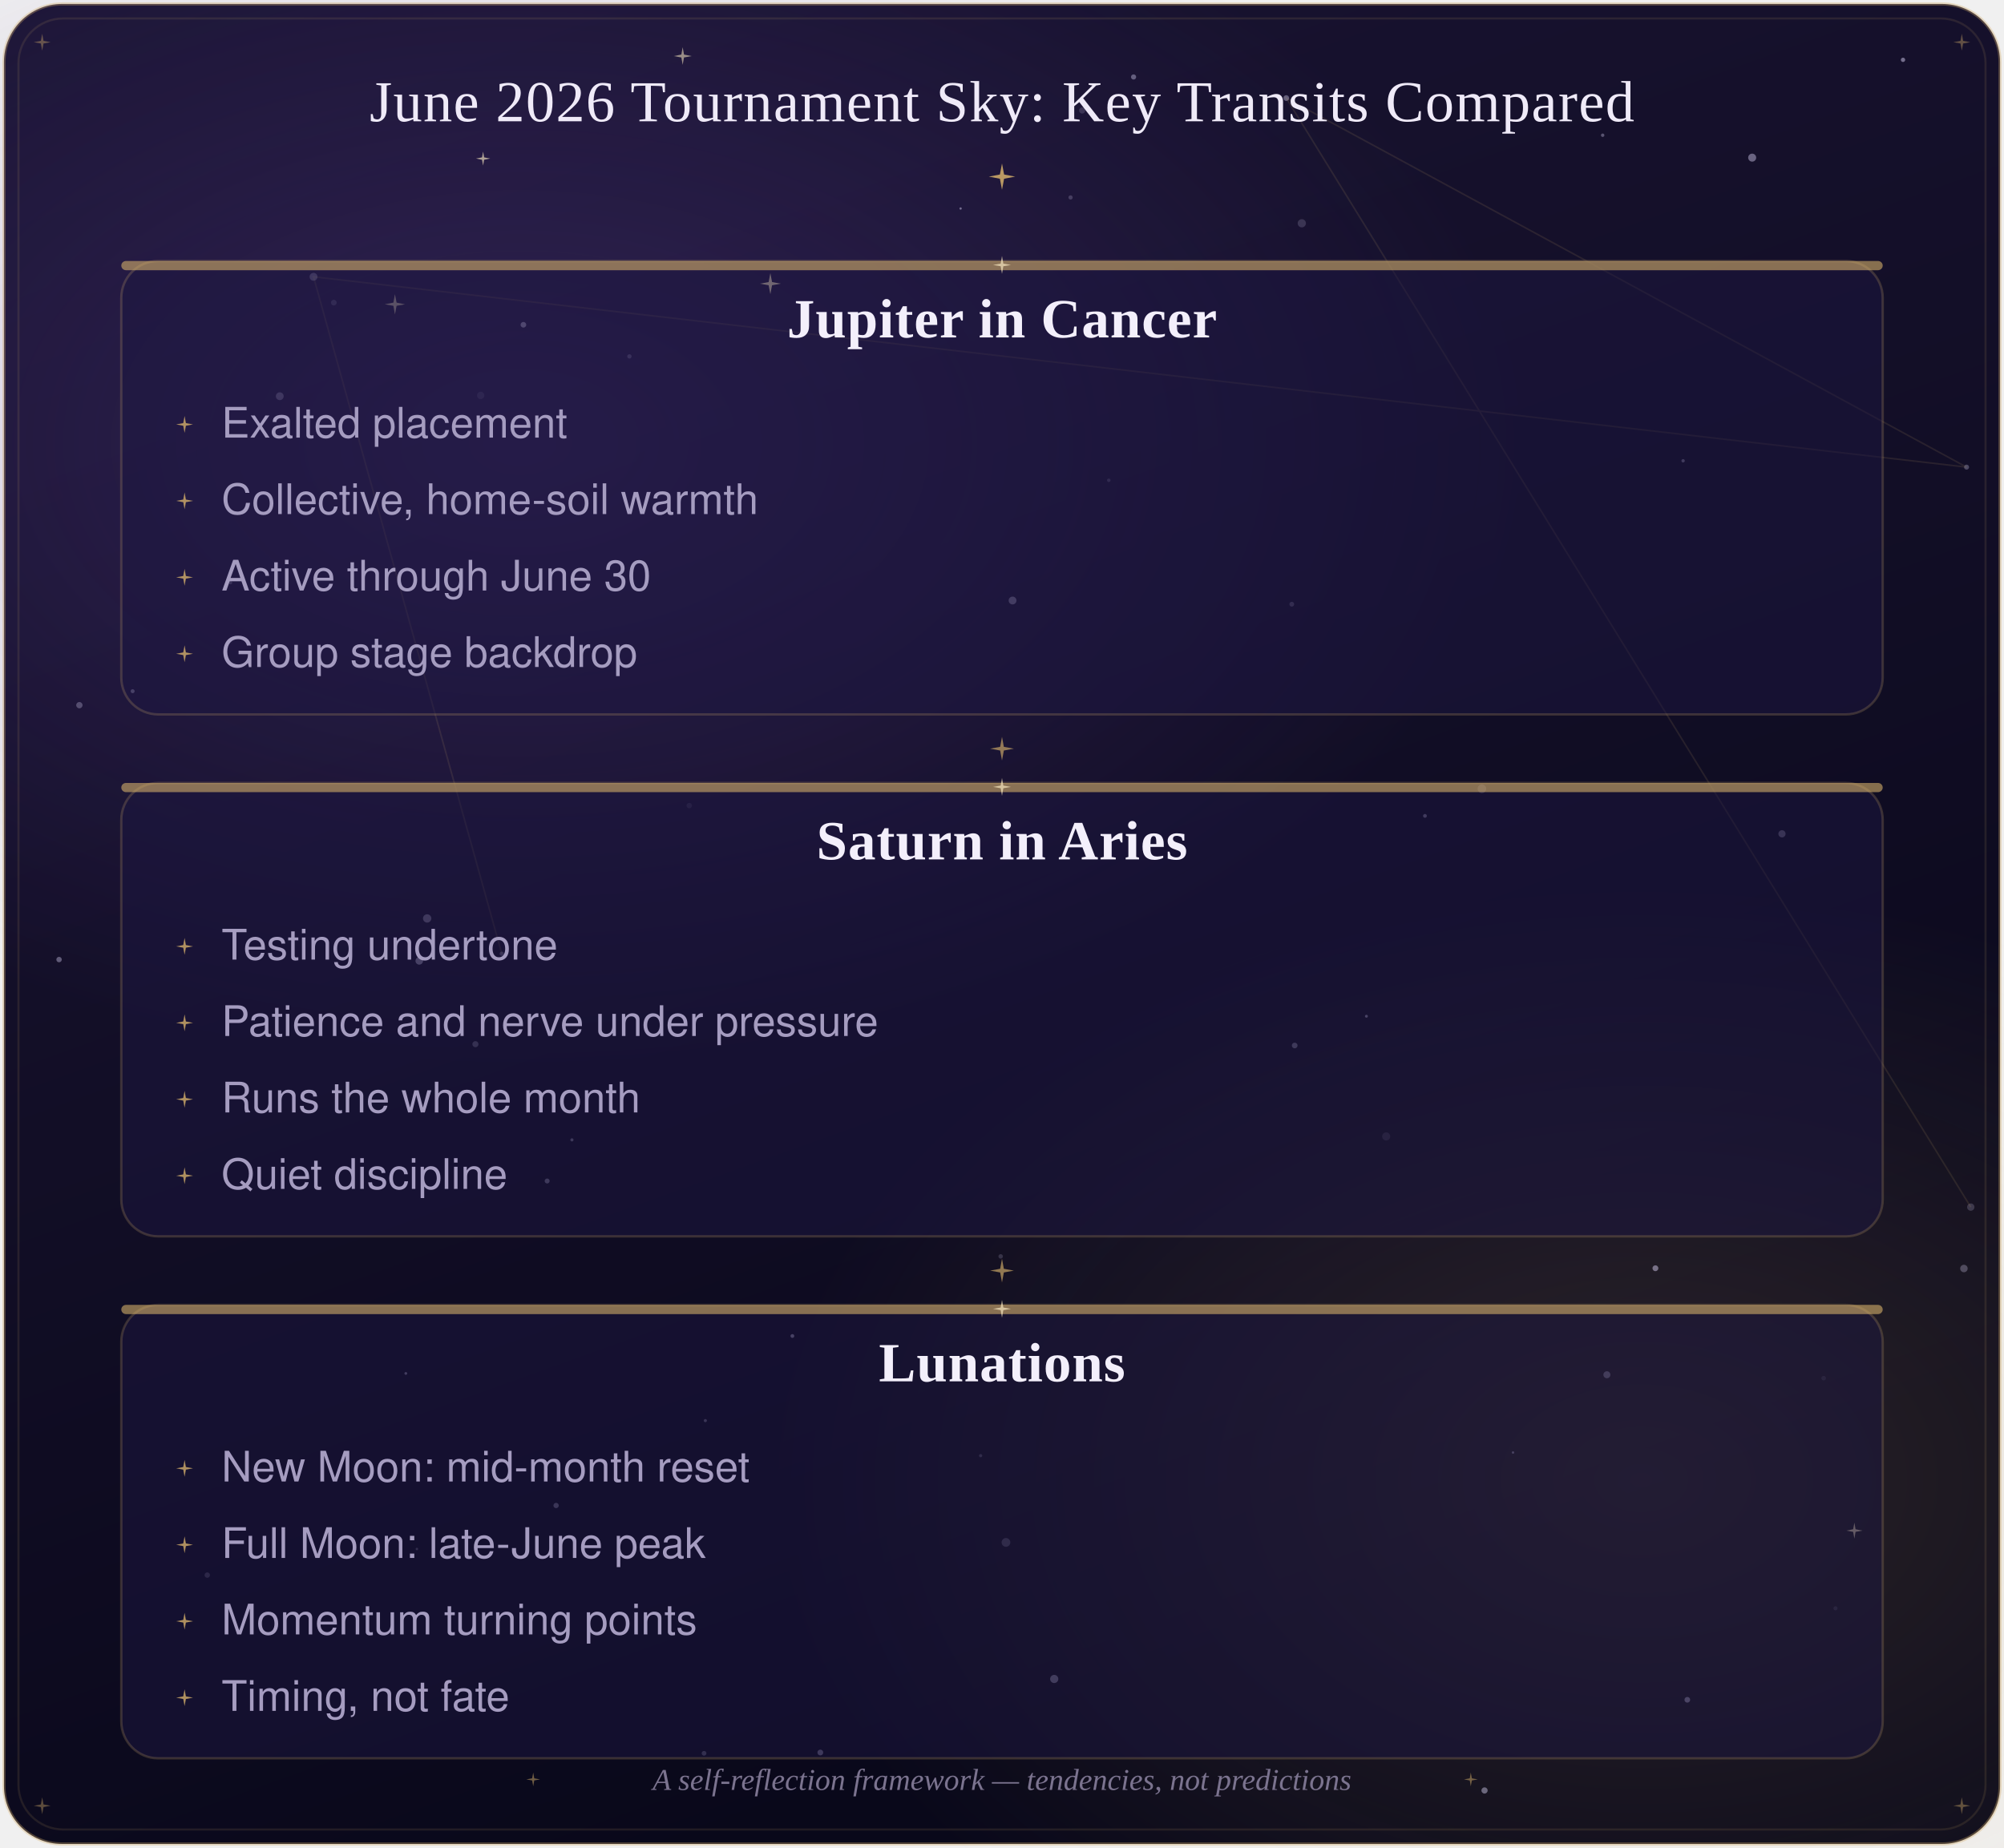
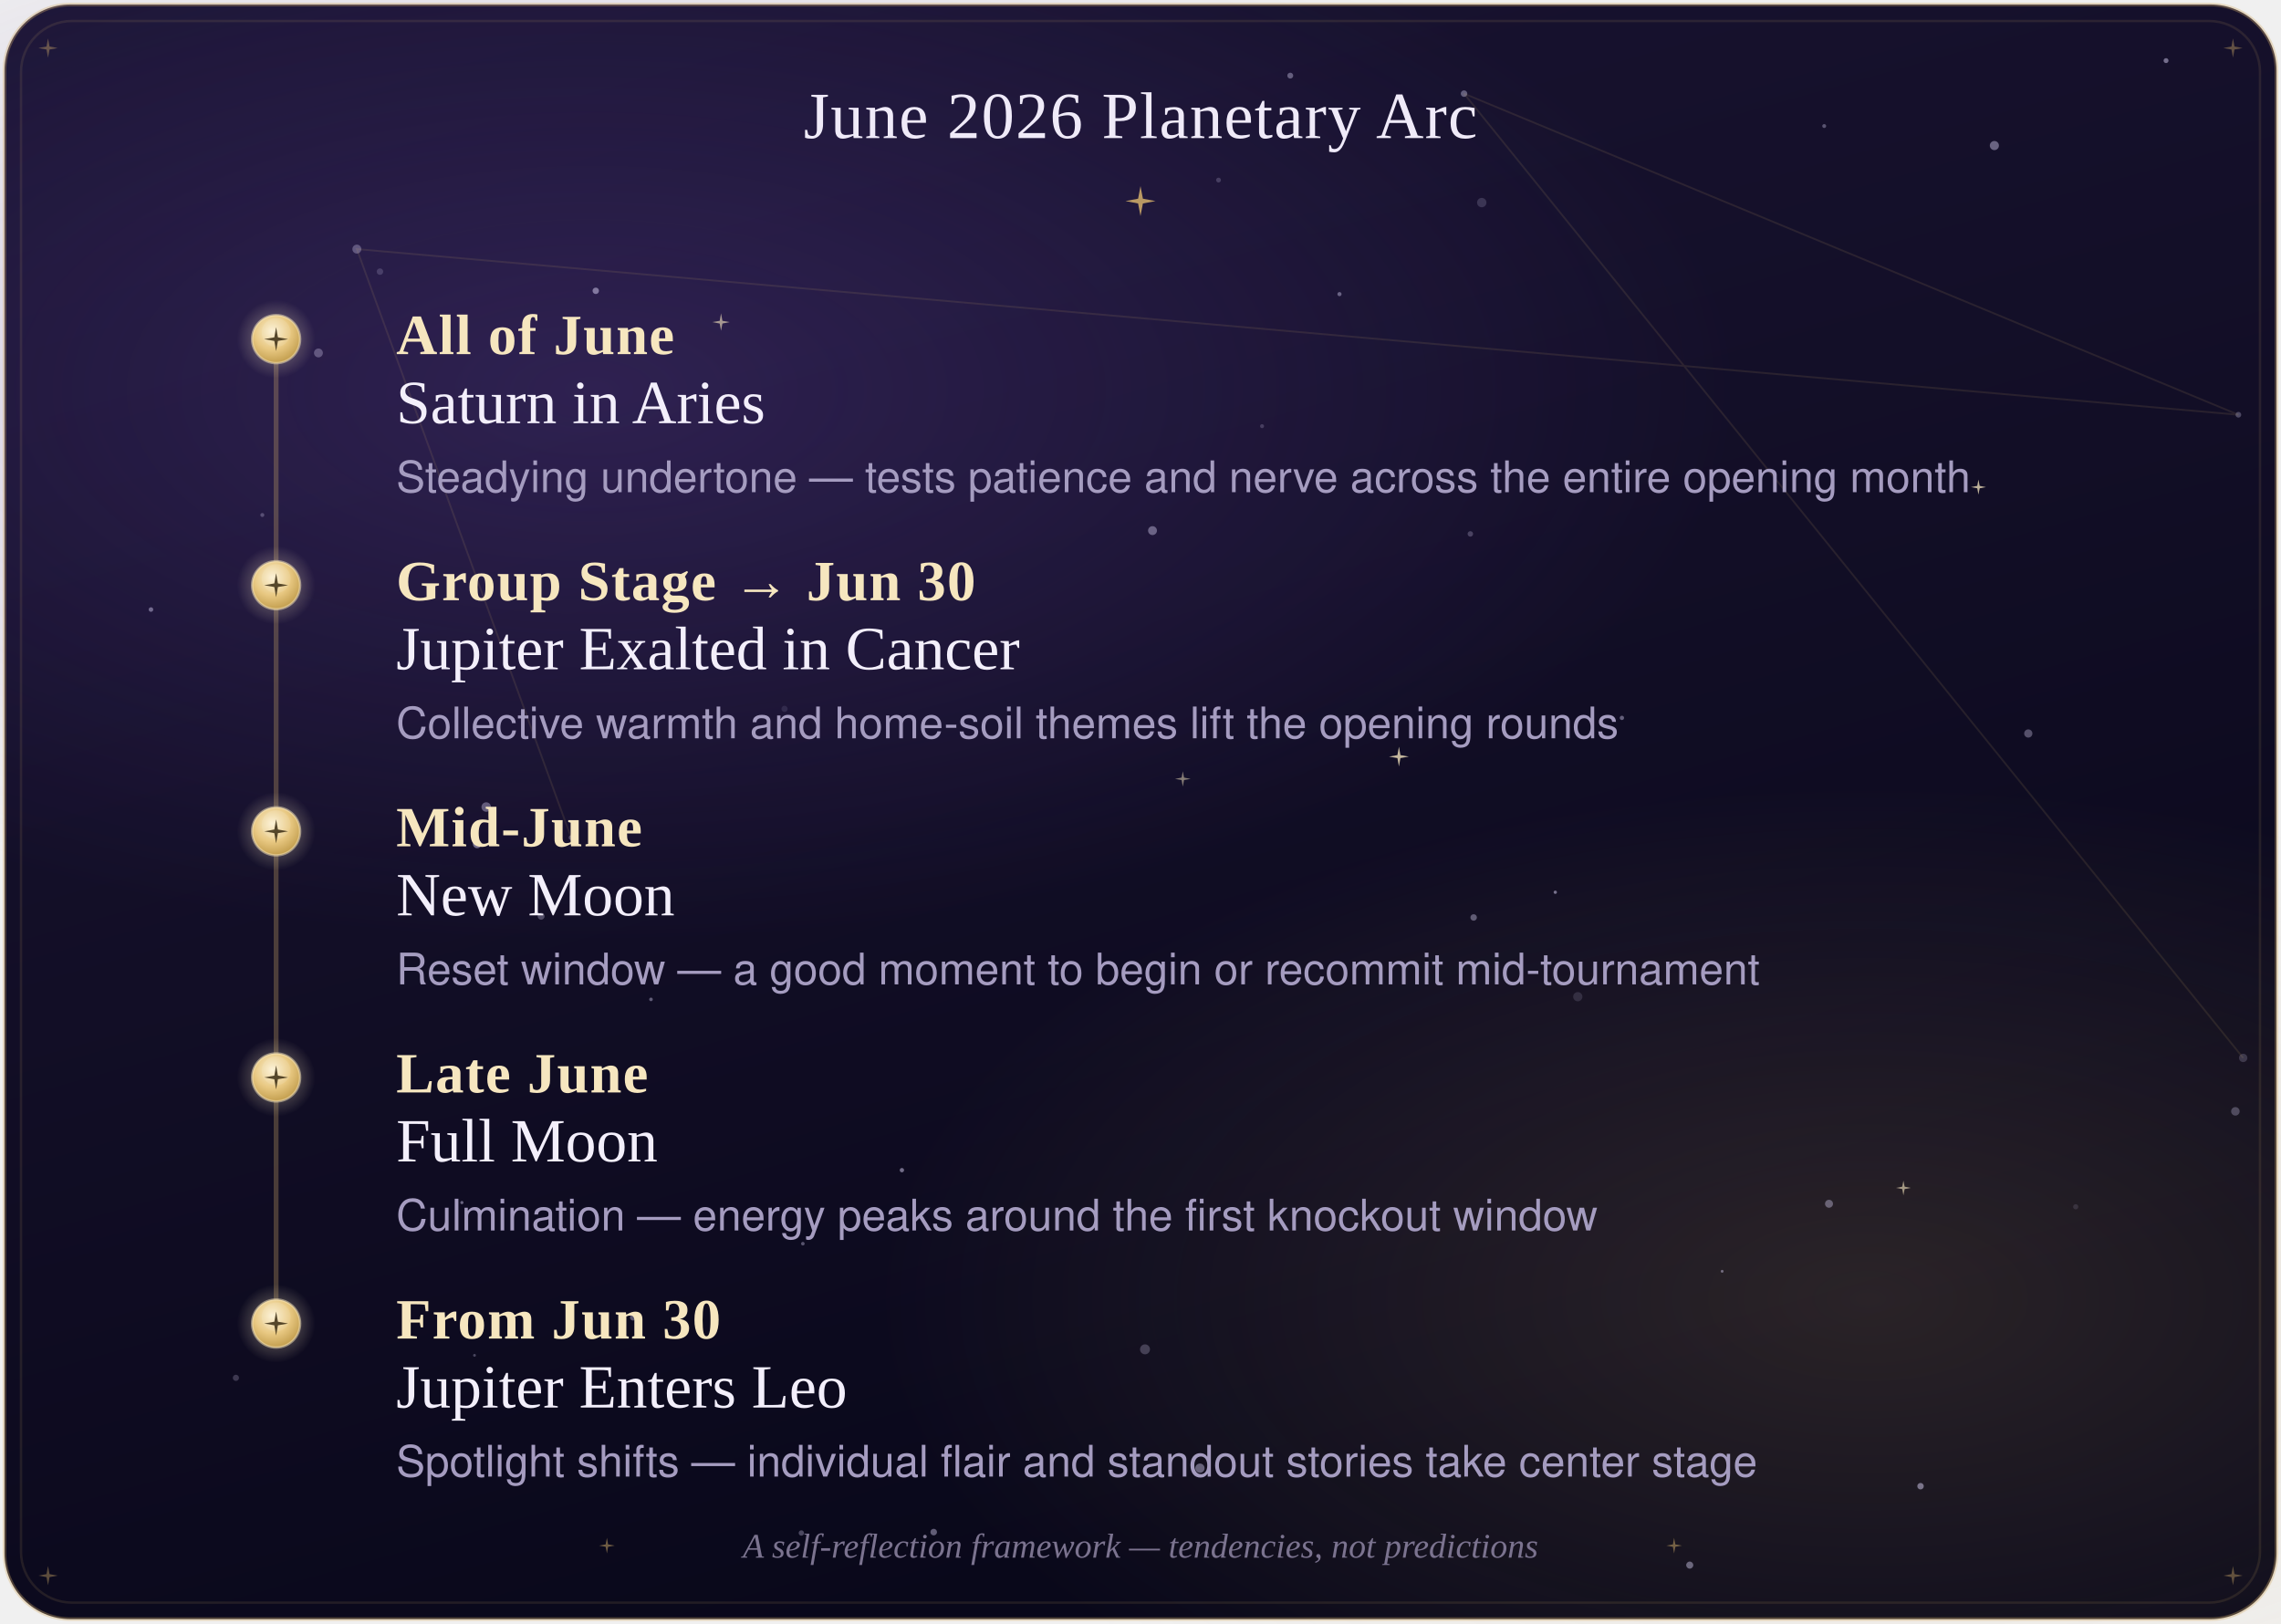
- <svg xmlns="http://www.w3.org/2000/svg" viewBox="0 0 760 701" role="img" aria-label="June 2026 Tournament Sky: Key Transits Compared">
+ <svg xmlns="http://www.w3.org/2000/svg" viewBox="0 0 760 541" role="img" aria-label="June 2026 Planetary Arc">
  <defs>
    <linearGradient id="worldcup2026juneastrology1en-panel" x1="0" y1="0" x2="0.4" y2="1">
      <stop offset="0" stop-color="#1a1433" />
      <stop offset="0.55" stop-color="#120e26" />
      <stop offset="1" stop-color="#09081a" />
    </linearGradient>
    <radialGradient id="worldcup2026juneastrology1en-foil" cx="0.42" cy="0.34" r="0.75">
      <stop offset="0" stop-color="#fbf0d2" />
      <stop offset="0.5" stop-color="#e8c882" />
      <stop offset="1" stop-color="#b8923f" />
    </radialGradient>
    <radialGradient id="worldcup2026juneastrology1en-glow" cx="0.5" cy="0.5" r="0.5">
      <stop offset="0" stop-color="#f6e6bf" />
      <stop offset="1" stop-color="#f6e6bf" stop-opacity="0" />
    </radialGradient>
    <radialGradient id="worldcup2026juneastrology1en-neb1" cx="0.5" cy="0.5" r="0.5">
      <stop offset="0" stop-color="#6f4bb0" stop-opacity="0.28" />
      <stop offset="1" stop-color="#6f4bb0" stop-opacity="0" />
    </radialGradient>
    <radialGradient id="worldcup2026juneastrology1en-neb2" cx="0.5" cy="0.5" r="0.5">
      <stop offset="0" stop-color="#d4af6a" stop-opacity="0.16" />
      <stop offset="1" stop-color="#d4af6a" stop-opacity="0" />
    </radialGradient>
    <linearGradient id="worldcup2026juneastrology1en-rule" x1="0" y1="0" x2="1" y2="0">
      <stop offset="0" stop-color="#d4af6a" stop-opacity="0" />
      <stop offset="0.5" stop-color="#d4af6a" stop-opacity="0.6" />
      <stop offset="1" stop-color="#d4af6a" stop-opacity="0" />
    </linearGradient>
  </defs>
-   <rect x="1.5" y="1.5" width="757" height="698" rx="22" fill="url(#worldcup2026juneastrology1en-panel)" />
-   <ellipse cx="198" cy="168" rx="380" ry="238" fill="url(#worldcup2026juneastrology1en-neb1)" />
-   <ellipse cx="623" cy="561" rx="334" ry="224" fill="url(#worldcup2026juneastrology1en-neb2)" />
-   <circle cx="691.6" cy="522.8" r="0.86" fill="#cfc8ea" opacity="0.14" />
-   <circle cx="747.4" cy="457.9" r="1.39" fill="#cfc8ea" opacity="0.21" />
-   <circle cx="487.8" cy="37.2" r="1.09" fill="#cfc8ea" opacity="0.41" />
-   <circle cx="745.8" cy="177.2" r="0.95" fill="#cfc8ea" opacity="0.31" />
-   <circle cx="406.0" cy="74.9" r="0.80" fill="#cfc8ea" opacity="0.23" />
-   <circle cx="198.5" cy="123.2" r="1.07" fill="#cfc8ea" opacity="0.53" />
-   <circle cx="420.5" cy="182.2" r="0.66" fill="#cfc8ea" opacity="0.23" />
-   <circle cx="267.0" cy="665.1" r="0.89" fill="#cfc8ea" opacity="0.33" />
-   <circle cx="216.9" cy="432.4" r="0.60" fill="#cfc8ea" opacity="0.42" />
-   <circle cx="493.7" cy="84.7" r="1.56" fill="#cfc8ea" opacity="0.19" />
-   <circle cx="491.0" cy="396.6" r="1.08" fill="#cfc8ea" opacity="0.41" />
-   <circle cx="446.3" cy="124.6" r="0.69" fill="#cfc8ea" opacity="0.43" />
-   <circle cx="540.4" cy="309.5" r="0.72" fill="#cfc8ea" opacity="0.44" />
-   <circle cx="563.0" cy="679.2" r="1.18" fill="#cfc8ea" opacity="0.46" />
-   <circle cx="180.3" cy="396.1" r="1.15" fill="#cfc8ea" opacity="0.32" />
-   <circle cx="50.3" cy="262.2" r="0.76" fill="#cfc8ea" opacity="0.47" />
-   <circle cx="384.0" cy="227.8" r="1.48" fill="#cfc8ea" opacity="0.43" />
-   <circle cx="300.5" cy="506.8" r="0.72" fill="#cfc8ea" opacity="0.52" />
-   <circle cx="162.0" cy="348.4" r="1.58" fill="#cfc8ea" opacity="0.40" />
-   <circle cx="126.6" cy="114.8" r="1.08" fill="#cfc8ea" opacity="0.20" />
-   <circle cx="118.9" cy="105.0" r="1.49" fill="#cfc8ea" opacity="0.34" />
-   <circle cx="525.7" cy="431.1" r="1.54" fill="#cfc8ea" opacity="0.15" />
-   <circle cx="261.4" cy="305.6" r="1.04" fill="#cfc8ea" opacity="0.12" />
-   <circle cx="87.4" cy="221.0" r="0.66" fill="#cfc8ea" opacity="0.30" />
-   <circle cx="159.0" cy="364.5" r="1.43" fill="#cfc8ea" opacity="0.50" />
-   <circle cx="573.8" cy="551.0" r="0.47" fill="#cfc8ea" opacity="0.46" />
-   <circle cx="639.9" cy="644.8" r="1.08" fill="#cfc8ea" opacity="0.52" />
-   <circle cx="190.3" cy="361.8" r="0.82" fill="#cfc8ea" opacity="0.33" />
-   <circle cx="664.5" cy="59.8" r="1.52" fill="#cfc8ea" opacity="0.45" />
-   <circle cx="609.4" cy="521.5" r="1.33" fill="#cfc8ea" opacity="0.40" />
-   <circle cx="744.8" cy="481.2" r="1.42" fill="#cfc8ea" opacity="0.30" />
-   <circle cx="675.8" cy="316.3" r="1.37" fill="#cfc8ea" opacity="0.36" />
-   <circle cx="210.9" cy="571.1" r="1.01" fill="#cfc8ea" opacity="0.39" />
-   <circle cx="489.9" cy="229.2" r="0.91" fill="#cfc8ea" opacity="0.27" />
-   <circle cx="311.1" cy="664.8" r="1.10" fill="#cfc8ea" opacity="0.44" />
-   <circle cx="518.2" cy="385.5" r="0.55" fill="#cfc8ea" opacity="0.53" />
-   <circle cx="381.5" cy="585.1" r="1.66" fill="#cfc8ea" opacity="0.26" />
-   <circle cx="429.9" cy="29.2" r="0.98" fill="#cfc8ea" opacity="0.41" />
-   <circle cx="267.5" cy="538.9" r="0.60" fill="#cfc8ea" opacity="0.38" />
-   <circle cx="399.8" cy="636.9" r="1.55" fill="#cfc8ea" opacity="0.45" />
-   <circle cx="607.8" cy="51.3" r="0.65" fill="#cfc8ea" opacity="0.37" />
-   <circle cx="78.6" cy="597.5" r="1.03" fill="#cfc8ea" opacity="0.24" />
-   <circle cx="106.1" cy="150.3" r="1.48" fill="#cfc8ea" opacity="0.34" />
-   <circle cx="721.7" cy="22.7" r="0.82" fill="#cfc8ea" opacity="0.51" />
-   <circle cx="153.9" cy="521.0" r="0.53" fill="#cfc8ea" opacity="0.47" />
-   <circle cx="158.1" cy="587.6" r="0.47" fill="#cfc8ea" opacity="0.31" />
-   <circle cx="238.7" cy="135.2" r="0.82" fill="#cfc8ea" opacity="0.27" />
-   <circle cx="364.3" cy="79.1" r="0.44" fill="#cfc8ea" opacity="0.48" />
-   <circle cx="30.1" cy="267.5" r="1.20" fill="#cfc8ea" opacity="0.31" />
-   <circle cx="696.1" cy="610.1" r="0.78" fill="#cfc8ea" opacity="0.15" />
-   <circle cx="379.5" cy="476.6" r="0.85" fill="#cfc8ea" opacity="0.19" />
-   <circle cx="627.8" cy="481.1" r="1.11" fill="#cfc8ea" opacity="0.50" />
-   <circle cx="22.4" cy="364.0" r="1.03" fill="#cfc8ea" opacity="0.41" />
-   <circle cx="371.9" cy="552.2" r="0.61" fill="#cfc8ea" opacity="0.27" />
-   <circle cx="638.3" cy="174.8" r="0.64" fill="#cfc8ea" opacity="0.43" />
-   <circle cx="562.0" cy="299.2" r="1.63" fill="#cfc8ea" opacity="0.33" />
-   <circle cx="182.3" cy="150.0" r="1.39" fill="#cfc8ea" opacity="0.13" />
-   <circle cx="207.5" cy="448.0" r="0.94" fill="#cfc8ea" opacity="0.42" />
-   <circle cx="410.4" cy="41.9" r="1.17" fill="#cfc8ea" opacity="0.18" />
-   <path d="M 258.9 17.9 L 259.4 20.7 L 262.3 21.275 L 259.4 21.8 L 258.9 24.6 L 258.4 21.8 L 255.5 21.275 L 258.4 20.7 Z" fill="#f6e6bf" opacity="0.563" />
-   <path d="M 149.78 111.6 L 150.4 114.8 L 153.6 115.432 L 150.4 116.0 L 149.78 119.3 L 149.2 116.0 L 145.9 115.432 L 149.2 114.8 Z" fill="#f6e6bf" opacity="0.548" />
-   <path d="M 703.255 577.6 L 703.7 580.1 L 706.3 580.633 L 703.7 581.1 L 703.255 583.7 L 702.8 581.1 L 700.2 580.633 L 702.8 580.1 Z" fill="#f6e6bf" opacity="0.663" />
-   <path d="M 292.152 103.6 L 292.8 107.0 L 296.1 107.609 L 292.8 108.2 L 292.152 111.6 L 291.5 108.2 L 288.2 107.609 L 291.5 107.0 Z" fill="#f6e6bf" opacity="0.758" />
-   <path d="M 183.208 57.5 L 183.6 59.7 L 185.9 60.135 L 183.6 60.6 L 183.208 62.8 L 182.8 60.6 L 180.5 60.135 L 182.8 59.7 Z" fill="#f6e6bf" opacity="0.658" />
-   <path d="M 747.4 457.9 L 487.8 37.2 L 745.8 177.2 L 118.9 105.0 L 190.3 361.8" fill="none" stroke="#d4af6a" stroke-width="0.6" opacity="0.12" />
-   <rect x="1.5" y="1.5" width="757" height="698" rx="22" fill="none" stroke="#d4af6a" stroke-opacity="0.34" stroke-width="1.2" />
-   <rect x="7" y="7" width="746" height="687" rx="17" fill="none" stroke="#d4af6a" stroke-opacity="0.12" stroke-width="0.8" />
+   <rect x="1.5" y="1.5" width="757" height="538" rx="22" fill="url(#worldcup2026juneastrology1en-panel)" />
+   <ellipse cx="198" cy="130" rx="380" ry="184" fill="url(#worldcup2026juneastrology1en-neb1)" />
+   <ellipse cx="623" cy="433" rx="334" ry="173" fill="url(#worldcup2026juneastrology1en-neb2)" />
+   <circle cx="691.6" cy="402.1" r="0.86" fill="#cfc8ea" opacity="0.14" />
+   <circle cx="747.4" cy="352.5" r="1.39" fill="#cfc8ea" opacity="0.21" />
+   <circle cx="487.8" cy="31.2" r="1.09" fill="#cfc8ea" opacity="0.41" />
+   <circle cx="745.8" cy="138.2" r="0.95" fill="#cfc8ea" opacity="0.31" />
+   <circle cx="406.0" cy="60.0" r="0.80" fill="#cfc8ea" opacity="0.23" />
+   <circle cx="198.5" cy="96.9" r="1.07" fill="#cfc8ea" opacity="0.53" />
+   <circle cx="420.5" cy="142.0" r="0.66" fill="#cfc8ea" opacity="0.23" />
+   <circle cx="267.0" cy="510.8" r="0.89" fill="#cfc8ea" opacity="0.33" />
+   <circle cx="216.9" cy="333.0" r="0.60" fill="#cfc8ea" opacity="0.42" />
+   <circle cx="493.7" cy="67.5" r="1.56" fill="#cfc8ea" opacity="0.19" />
+   <circle cx="491.0" cy="305.7" r="1.08" fill="#cfc8ea" opacity="0.41" />
+   <circle cx="446.3" cy="98.0" r="0.69" fill="#cfc8ea" opacity="0.43" />
+   <circle cx="540.4" cy="239.2" r="0.72" fill="#cfc8ea" opacity="0.44" />
+   <circle cx="563.0" cy="521.5" r="1.18" fill="#cfc8ea" opacity="0.46" />
+   <circle cx="180.3" cy="305.3" r="1.15" fill="#cfc8ea" opacity="0.32" />
+   <circle cx="50.3" cy="203.1" r="0.76" fill="#cfc8ea" opacity="0.47" />
+   <circle cx="384.0" cy="176.8" r="1.48" fill="#cfc8ea" opacity="0.43" />
+   <circle cx="300.5" cy="389.9" r="0.72" fill="#cfc8ea" opacity="0.52" />
+   <circle cx="162.0" cy="268.9" r="1.58" fill="#cfc8ea" opacity="0.40" />
+   <circle cx="126.6" cy="90.5" r="1.08" fill="#cfc8ea" opacity="0.20" />
+   <circle cx="118.9" cy="83.0" r="1.49" fill="#cfc8ea" opacity="0.34" />
+   <circle cx="525.7" cy="332.1" r="1.54" fill="#cfc8ea" opacity="0.15" />
+   <circle cx="261.4" cy="236.2" r="1.04" fill="#cfc8ea" opacity="0.12" />
+   <circle cx="87.4" cy="171.6" r="0.66" fill="#cfc8ea" opacity="0.30" />
+   <circle cx="159.0" cy="281.2" r="1.43" fill="#cfc8ea" opacity="0.50" />
+   <circle cx="573.8" cy="423.6" r="0.47" fill="#cfc8ea" opacity="0.46" />
+   <circle cx="639.9" cy="495.2" r="1.08" fill="#cfc8ea" opacity="0.52" />
+   <circle cx="190.3" cy="279.1" r="0.82" fill="#cfc8ea" opacity="0.33" />
+   <circle cx="664.5" cy="48.5" r="1.52" fill="#cfc8ea" opacity="0.45" />
+   <circle cx="609.4" cy="401.1" r="1.33" fill="#cfc8ea" opacity="0.40" />
+   <circle cx="744.8" cy="370.3" r="1.42" fill="#cfc8ea" opacity="0.30" />
+   <circle cx="675.8" cy="244.4" r="1.37" fill="#cfc8ea" opacity="0.36" />
+   <circle cx="210.9" cy="439.0" r="1.01" fill="#cfc8ea" opacity="0.39" />
+   <circle cx="489.9" cy="177.9" r="0.91" fill="#cfc8ea" opacity="0.27" />
+   <circle cx="311.1" cy="510.5" r="1.10" fill="#cfc8ea" opacity="0.44" />
+   <circle cx="518.2" cy="297.3" r="0.55" fill="#cfc8ea" opacity="0.53" />
+   <circle cx="381.5" cy="449.6" r="1.66" fill="#cfc8ea" opacity="0.26" />
+   <circle cx="429.9" cy="25.2" r="0.98" fill="#cfc8ea" opacity="0.41" />
+   <circle cx="267.5" cy="414.4" r="0.60" fill="#cfc8ea" opacity="0.38" />
+   <circle cx="399.8" cy="489.2" r="1.55" fill="#cfc8ea" opacity="0.45" />
+   <circle cx="607.8" cy="42.0" r="0.65" fill="#cfc8ea" opacity="0.37" />
+   <circle cx="78.6" cy="459.1" r="1.03" fill="#cfc8ea" opacity="0.24" />
+   <circle cx="106.1" cy="117.6" r="1.48" fill="#cfc8ea" opacity="0.34" />
+   <circle cx="721.7" cy="20.2" r="0.82" fill="#cfc8ea" opacity="0.51" />
+   <circle cx="153.9" cy="400.7" r="0.53" fill="#cfc8ea" opacity="0.47" />
+   <circle cx="158.1" cy="451.6" r="0.47" fill="#cfc8ea" opacity="0.31" />
+   <path d="M 240.238 104.4 L 240.7 106.9 L 243.1 107.322 L 240.7 107.8 L 240.238 110.2 L 239.8 107.8 L 237.3 107.322 L 239.8 106.9 Z" fill="#f6e6bf" opacity="0.61" />
+   <path d="M 394.092 257.0 L 394.5 259.1 L 396.7 259.533 L 394.5 259.9 L 394.092 262.1 L 393.7 259.9 L 391.5 259.533 L 393.7 259.1 Z" fill="#f6e6bf" opacity="0.51" />
+   <path d="M 634.184 393.4 L 634.6 395.4 L 636.6 395.813 L 634.6 396.2 L 634.184 398.3 L 633.8 396.2 L 631.7 395.813 L 633.8 395.4 Z" fill="#f6e6bf" opacity="0.613" />
+   <path d="M 466.115 248.8 L 466.6 251.6 L 469.4 252.106 L 466.6 252.6 L 466.115 255.4 L 465.6 252.6 L 462.8 252.106 L 465.6 251.6 Z" fill="#f6e6bf" opacity="0.779" />
+   <path d="M 659.178 159.8 L 659.6 161.9 L 661.7 162.299 L 659.6 162.7 L 659.178 164.8 L 658.8 162.7 L 656.7 162.299 L 658.8 161.9 Z" fill="#f6e6bf" opacity="0.76" />
+   <path d="M 747.4 352.5 L 487.8 31.2 L 745.8 138.2 L 118.9 83.0 L 190.3 279.1" fill="none" stroke="#d4af6a" stroke-width="0.6" opacity="0.12" />
+   <rect x="1.5" y="1.5" width="757" height="538" rx="22" fill="none" stroke="#d4af6a" stroke-opacity="0.34" stroke-width="1.2" />
+   <rect x="7" y="7" width="746" height="527" rx="17" fill="none" stroke="#d4af6a" stroke-opacity="0.12" stroke-width="0.8" />
  <path d="M 16 12.8 L 16.5 15.5 L 19.2 16 L 16.5 16.5 L 16 19.2 L 15.5 16.5 L 12.8 16 L 15.5 15.5 Z" fill="#d4af6a" opacity="0.4" />
  <path d="M 744 12.8 L 744.5 15.5 L 747.2 16 L 744.5 16.5 L 744 19.2 L 743.5 16.5 L 740.8 16 L 743.5 15.5 Z" fill="#d4af6a" opacity="0.4" />
-   <path d="M 16 681.8 L 16.5 684.5 L 19.2 685 L 16.5 685.5 L 16 688.2 L 15.5 685.5 L 12.8 685 L 15.5 684.5 Z" fill="#d4af6a" opacity="0.4" />
-   <path d="M 744 681.8 L 744.5 684.5 L 747.2 685 L 744.5 685.5 L 744 688.2 L 743.5 685.5 L 740.8 685 L 743.5 684.5 Z" fill="#d4af6a" opacity="0.4" />
-   <text x="380" y="46" text-anchor="middle" font-family="Georgia, 'Times New Roman', serif" font-size="22" letter-spacing="0.4" fill="#efeaf8">June 2026 Tournament Sky: Key Transits Compared</text>
+   <path d="M 16 521.8 L 16.5 524.5 L 19.2 525 L 16.5 525.5 L 16 528.2 L 15.5 525.5 L 12.8 525 L 15.5 524.5 Z" fill="#d4af6a" opacity="0.4" />
+   <path d="M 744 521.8 L 744.5 524.5 L 747.2 525 L 744.5 525.5 L 744 528.2 L 743.5 525.5 L 740.8 525 L 743.5 524.5 Z" fill="#d4af6a" opacity="0.4" />
+   <text x="380" y="46" text-anchor="middle" font-family="Georgia, 'Times New Roman', serif" font-size="22" letter-spacing="0.4" fill="#efeaf8">June 2026 Planetary Arc</text>
  <line x1="230" y1="67" x2="368" y2="67" stroke="url(#worldcup2026juneastrology1en-rule)" stroke-width="1" />
  <line x1="392" y1="67" x2="530" y2="67" stroke="url(#worldcup2026juneastrology1en-rule)" stroke-width="1" />
  <path d="M 380 62.0 L 380.8 66.2 L 385.0 67 L 380.8 67.8 L 380 72.0 L 379.2 67.8 L 375.0 67 L 379.2 66.2 Z" fill="#d4af6a" opacity="0.85" />
-   <rect x="46" y="99" width="668" height="172.0" rx="14" fill="#1d1740" fill-opacity="0.5" stroke="#d4af6a" stroke-opacity="0.22" stroke-width="0.9" />
-   <rect x="46" y="99" width="668" height="3.5" rx="1.8" fill="#d4af6a" fill-opacity="0.6" />
-   <path d="M 380 97.1 L 380.5 100.0 L 383.4 100.5 L 380.5 101.0 L 380 103.9 L 379.5 101.0 L 376.6 100.5 L 379.5 100.0 Z" fill="#f6e6bf" opacity="0.7" />
-   <text x="380" y="128.0" text-anchor="middle" font-family="Georgia, 'Times New Roman', serif" font-size="21" font-weight="700" letter-spacing="0.3" fill="#f3effb">Jupiter in Cancer</text>
-   <path d="M 70 157.8 L 70.5 160.5 L 73.2 161 L 70.5 161.5 L 70 164.2 L 69.5 161.5 L 66.8 161 L 69.5 160.5 Z" fill="#d4af6a" opacity="0.8" />
-   <text x="84" y="166.0" font-family="Helvetica, Arial, sans-serif" font-size="16" fill="#a59cc0">Exalted placement</text>
-   <path d="M 70 186.8 L 70.5 189.5 L 73.2 190 L 70.5 190.5 L 70 193.2 L 69.5 190.5 L 66.8 190 L 69.5 189.5 Z" fill="#d4af6a" opacity="0.8" />
-   <text x="84" y="195.0" font-family="Helvetica, Arial, sans-serif" font-size="16" fill="#a59cc0">Collective, home-soil warmth</text>
-   <path d="M 70 215.8 L 70.5 218.5 L 73.2 219 L 70.5 219.5 L 70 222.2 L 69.5 219.5 L 66.8 219 L 69.5 218.5 Z" fill="#d4af6a" opacity="0.8" />
-   <text x="84" y="224.0" font-family="Helvetica, Arial, sans-serif" font-size="16" fill="#a59cc0">Active through June 30</text>
-   <path d="M 70 244.8 L 70.5 247.5 L 73.2 248 L 70.5 248.5 L 70 251.2 L 69.5 248.5 L 66.8 248 L 69.5 247.5 Z" fill="#d4af6a" opacity="0.8" />
-   <text x="84" y="253.0" font-family="Helvetica, Arial, sans-serif" font-size="16" fill="#a59cc0">Group stage backdrop</text>
-   <path d="M 380 279.5 L 380.7 283.3 L 384.5 284 L 380.7 284.7 L 380 288.5 L 379.3 284.7 L 375.5 284 L 379.3 283.3 Z" fill="#d4af6a" opacity="0.65" />
-   <rect x="46" y="297" width="668" height="172.0" rx="14" fill="#1d1740" fill-opacity="0.5" stroke="#d4af6a" stroke-opacity="0.22" stroke-width="0.9" />
-   <rect x="46" y="297" width="668" height="3.5" rx="1.8" fill="#d4af6a" fill-opacity="0.6" />
-   <path d="M 380 295.1 L 380.5 298.0 L 383.4 298.5 L 380.5 299.0 L 380 301.9 L 379.5 299.0 L 376.6 298.5 L 379.5 298.0 Z" fill="#f6e6bf" opacity="0.7" />
-   <text x="380" y="326.0" text-anchor="middle" font-family="Georgia, 'Times New Roman', serif" font-size="21" font-weight="700" letter-spacing="0.3" fill="#f3effb">Saturn in Aries</text>
-   <path d="M 70 355.8 L 70.5 358.5 L 73.2 359 L 70.5 359.5 L 70 362.2 L 69.5 359.5 L 66.8 359 L 69.5 358.5 Z" fill="#d4af6a" opacity="0.8" />
-   <text x="84" y="364.0" font-family="Helvetica, Arial, sans-serif" font-size="16" fill="#a59cc0">Testing undertone</text>
-   <path d="M 70 384.8 L 70.5 387.5 L 73.2 388 L 70.5 388.5 L 70 391.2 L 69.5 388.5 L 66.8 388 L 69.5 387.5 Z" fill="#d4af6a" opacity="0.8" />
-   <text x="84" y="393.0" font-family="Helvetica, Arial, sans-serif" font-size="16" fill="#a59cc0">Patience and nerve under pressure</text>
-   <path d="M 70 413.8 L 70.5 416.5 L 73.2 417 L 70.5 417.5 L 70 420.2 L 69.5 417.5 L 66.8 417 L 69.5 416.5 Z" fill="#d4af6a" opacity="0.8" />
-   <text x="84" y="422.0" font-family="Helvetica, Arial, sans-serif" font-size="16" fill="#a59cc0">Runs the whole month</text>
-   <path d="M 70 442.8 L 70.5 445.5 L 73.2 446 L 70.5 446.5 L 70 449.2 L 69.5 446.5 L 66.8 446 L 69.5 445.5 Z" fill="#d4af6a" opacity="0.8" />
-   <text x="84" y="451.0" font-family="Helvetica, Arial, sans-serif" font-size="16" fill="#a59cc0">Quiet discipline</text>
-   <path d="M 380 477.5 L 380.7 481.3 L 384.5 482 L 380.7 482.7 L 380 486.5 L 379.3 482.7 L 375.5 482 L 379.3 481.3 Z" fill="#d4af6a" opacity="0.65" />
-   <rect x="46" y="495" width="668" height="172.0" rx="14" fill="#1d1740" fill-opacity="0.5" stroke="#d4af6a" stroke-opacity="0.22" stroke-width="0.9" />
-   <rect x="46" y="495" width="668" height="3.5" rx="1.8" fill="#d4af6a" fill-opacity="0.6" />
-   <path d="M 380 493.1 L 380.5 496.0 L 383.4 496.5 L 380.5 497.0 L 380 499.9 L 379.5 497.0 L 376.6 496.5 L 379.5 496.0 Z" fill="#f6e6bf" opacity="0.7" />
-   <text x="380" y="524.0" text-anchor="middle" font-family="Georgia, 'Times New Roman', serif" font-size="21" font-weight="700" letter-spacing="0.3" fill="#f3effb">Lunations</text>
-   <path d="M 70 553.8 L 70.5 556.5 L 73.2 557 L 70.5 557.5 L 70 560.2 L 69.5 557.5 L 66.8 557 L 69.5 556.5 Z" fill="#d4af6a" opacity="0.8" />
-   <text x="84" y="562.0" font-family="Helvetica, Arial, sans-serif" font-size="16" fill="#a59cc0">New Moon: mid-month reset</text>
-   <path d="M 70 582.8 L 70.5 585.5 L 73.2 586 L 70.5 586.5 L 70 589.2 L 69.5 586.5 L 66.8 586 L 69.5 585.5 Z" fill="#d4af6a" opacity="0.8" />
-   <text x="84" y="591.0" font-family="Helvetica, Arial, sans-serif" font-size="16" fill="#a59cc0">Full Moon: late-June peak</text>
-   <path d="M 70 611.8 L 70.5 614.5 L 73.2 615 L 70.5 615.5 L 70 618.2 L 69.5 615.5 L 66.8 615 L 69.5 614.5 Z" fill="#d4af6a" opacity="0.8" />
-   <text x="84" y="620.0" font-family="Helvetica, Arial, sans-serif" font-size="16" fill="#a59cc0">Momentum turning points</text>
-   <path d="M 70 640.8 L 70.5 643.5 L 73.2 644 L 70.5 644.5 L 70 647.2 L 69.5 644.5 L 66.8 644 L 69.5 643.5 Z" fill="#d4af6a" opacity="0.8" />
-   <text x="84" y="649.0" font-family="Helvetica, Arial, sans-serif" font-size="16" fill="#a59cc0">Timing, not fate</text>
-   <path d="M 202.227 672.4 L 202.6 674.6 L 204.8 675 L 202.6 675.4 L 202.227 677.6 L 201.8 675.4 L 199.6 675 L 201.8 674.6 Z" fill="#d4af6a" opacity="0.5" />
-   <text x="380" y="679" text-anchor="middle" font-family="Georgia, 'Times New Roman', serif" font-style="italic" font-size="11.5" fill="#7b738f">A self-reflection framework — tendencies, not predictions</text>
-   <path d="M 557.773 672.4 L 558.2 674.6 L 560.4 675 L 558.2 675.4 L 557.773 677.6 L 557.4 675.4 L 555.2 675 L 557.4 674.6 Z" fill="#d4af6a" opacity="0.5" />
+   <line x1="92" y1="113" x2="92" y2="441" stroke="#d4af6a" stroke-opacity="0.3" stroke-width="1.6" />
+   <circle cx="92" cy="113" r="13.0" fill="url(#worldcup2026juneastrology1en-glow)" opacity="0.5" />
+   <circle cx="92" cy="113" r="8" fill="url(#worldcup2026juneastrology1en-foil)" stroke="#f6e6bf" stroke-opacity="0.5" stroke-width="0.8" />
+   <circle cx="92" cy="110.8" r="4.8" fill="#ffffff" opacity="0.10" />
+   <path d="M 92 109.0 L 92.6 112.4 L 96.0 113 L 92.6 113.6 L 92 117.0 L 91.4 113.6 L 88.0 113 L 91.4 112.4 Z" fill="#3a2c12" opacity="0.85" />
+   <text x="132" y="118.0" font-family="Georgia, 'Times New Roman', serif" font-size="19" font-weight="700" letter-spacing="0.4" fill="#f6e6bf">All of June</text>
+   <text x="132" y="141.0" font-family="Georgia, 'Times New Roman', serif" font-size="20.5" fill="#f3effb">Saturn in Aries</text>
+   <text x="132" y="164.0" font-family="Helvetica, Arial, sans-serif" font-size="14.5" fill="#a59cc0">Steadying undertone — tests patience and nerve across the entire opening month</text>
+   <circle cx="92" cy="195" r="13.0" fill="url(#worldcup2026juneastrology1en-glow)" opacity="0.5" />
+   <circle cx="92" cy="195" r="8" fill="url(#worldcup2026juneastrology1en-foil)" stroke="#f6e6bf" stroke-opacity="0.5" stroke-width="0.8" />
+   <circle cx="92" cy="192.8" r="4.8" fill="#ffffff" opacity="0.10" />
+   <path d="M 92 191.0 L 92.6 194.4 L 96.0 195 L 92.6 195.6 L 92 199.0 L 91.4 195.6 L 88.0 195 L 91.4 194.4 Z" fill="#3a2c12" opacity="0.85" />
+   <text x="132" y="200.0" font-family="Georgia, 'Times New Roman', serif" font-size="19" font-weight="700" letter-spacing="0.4" fill="#f6e6bf">Group Stage → Jun 30</text>
+   <text x="132" y="223.0" font-family="Georgia, 'Times New Roman', serif" font-size="20.5" fill="#f3effb">Jupiter Exalted in Cancer</text>
+   <text x="132" y="246.0" font-family="Helvetica, Arial, sans-serif" font-size="14.5" fill="#a59cc0">Collective warmth and home-soil themes lift the opening rounds</text>
+   <circle cx="92" cy="277" r="13.0" fill="url(#worldcup2026juneastrology1en-glow)" opacity="0.5" />
+   <circle cx="92" cy="277" r="8" fill="url(#worldcup2026juneastrology1en-foil)" stroke="#f6e6bf" stroke-opacity="0.5" stroke-width="0.8" />
+   <circle cx="92" cy="274.8" r="4.8" fill="#ffffff" opacity="0.10" />
+   <path d="M 92 273.0 L 92.6 276.4 L 96.0 277 L 92.6 277.6 L 92 281.0 L 91.4 277.6 L 88.0 277 L 91.4 276.4 Z" fill="#3a2c12" opacity="0.85" />
+   <text x="132" y="282.0" font-family="Georgia, 'Times New Roman', serif" font-size="19" font-weight="700" letter-spacing="0.4" fill="#f6e6bf">Mid-June</text>
+   <text x="132" y="305.0" font-family="Georgia, 'Times New Roman', serif" font-size="20.5" fill="#f3effb">New Moon</text>
+   <text x="132" y="328.0" font-family="Helvetica, Arial, sans-serif" font-size="14.5" fill="#a59cc0">Reset window — a good moment to begin or recommit mid-tournament</text>
+   <circle cx="92" cy="359" r="13.0" fill="url(#worldcup2026juneastrology1en-glow)" opacity="0.5" />
+   <circle cx="92" cy="359" r="8" fill="url(#worldcup2026juneastrology1en-foil)" stroke="#f6e6bf" stroke-opacity="0.5" stroke-width="0.8" />
+   <circle cx="92" cy="356.8" r="4.8" fill="#ffffff" opacity="0.10" />
+   <path d="M 92 355.0 L 92.6 358.4 L 96.0 359 L 92.6 359.6 L 92 363.0 L 91.4 359.6 L 88.0 359 L 91.4 358.4 Z" fill="#3a2c12" opacity="0.85" />
+   <text x="132" y="364.0" font-family="Georgia, 'Times New Roman', serif" font-size="19" font-weight="700" letter-spacing="0.4" fill="#f6e6bf">Late June</text>
+   <text x="132" y="387.0" font-family="Georgia, 'Times New Roman', serif" font-size="20.5" fill="#f3effb">Full Moon</text>
+   <text x="132" y="410.0" font-family="Helvetica, Arial, sans-serif" font-size="14.5" fill="#a59cc0">Culmination — energy peaks around the first knockout window</text>
+   <circle cx="92" cy="441" r="13.0" fill="url(#worldcup2026juneastrology1en-glow)" opacity="0.5" />
+   <circle cx="92" cy="441" r="8" fill="url(#worldcup2026juneastrology1en-foil)" stroke="#f6e6bf" stroke-opacity="0.5" stroke-width="0.8" />
+   <circle cx="92" cy="438.8" r="4.8" fill="#ffffff" opacity="0.10" />
+   <path d="M 92 437.0 L 92.6 440.4 L 96.0 441 L 92.6 441.6 L 92 445.0 L 91.4 441.6 L 88.0 441 L 91.4 440.4 Z" fill="#3a2c12" opacity="0.85" />
+   <text x="132" y="446.0" font-family="Georgia, 'Times New Roman', serif" font-size="19" font-weight="700" letter-spacing="0.4" fill="#f6e6bf">From Jun 30</text>
+   <text x="132" y="469.0" font-family="Georgia, 'Times New Roman', serif" font-size="20.5" fill="#f3effb">Jupiter Enters Leo</text>
+   <text x="132" y="492.0" font-family="Helvetica, Arial, sans-serif" font-size="14.5" fill="#a59cc0">Spotlight shifts — individual flair and standout stories take center stage</text>
+   <path d="M 202.227 512.4 L 202.6 514.6 L 204.8 515 L 202.6 515.4 L 202.227 517.6 L 201.8 515.4 L 199.6 515 L 201.8 514.6 Z" fill="#d4af6a" opacity="0.5" />
+   <text x="380" y="519" text-anchor="middle" font-family="Georgia, 'Times New Roman', serif" font-style="italic" font-size="11.5" fill="#7b738f">A self-reflection framework — tendencies, not predictions</text>
+   <path d="M 557.773 512.4 L 558.2 514.6 L 560.4 515 L 558.2 515.4 L 557.773 517.6 L 557.4 515.4 L 555.2 515 L 557.4 514.6 Z" fill="#d4af6a" opacity="0.5" />
</svg>
